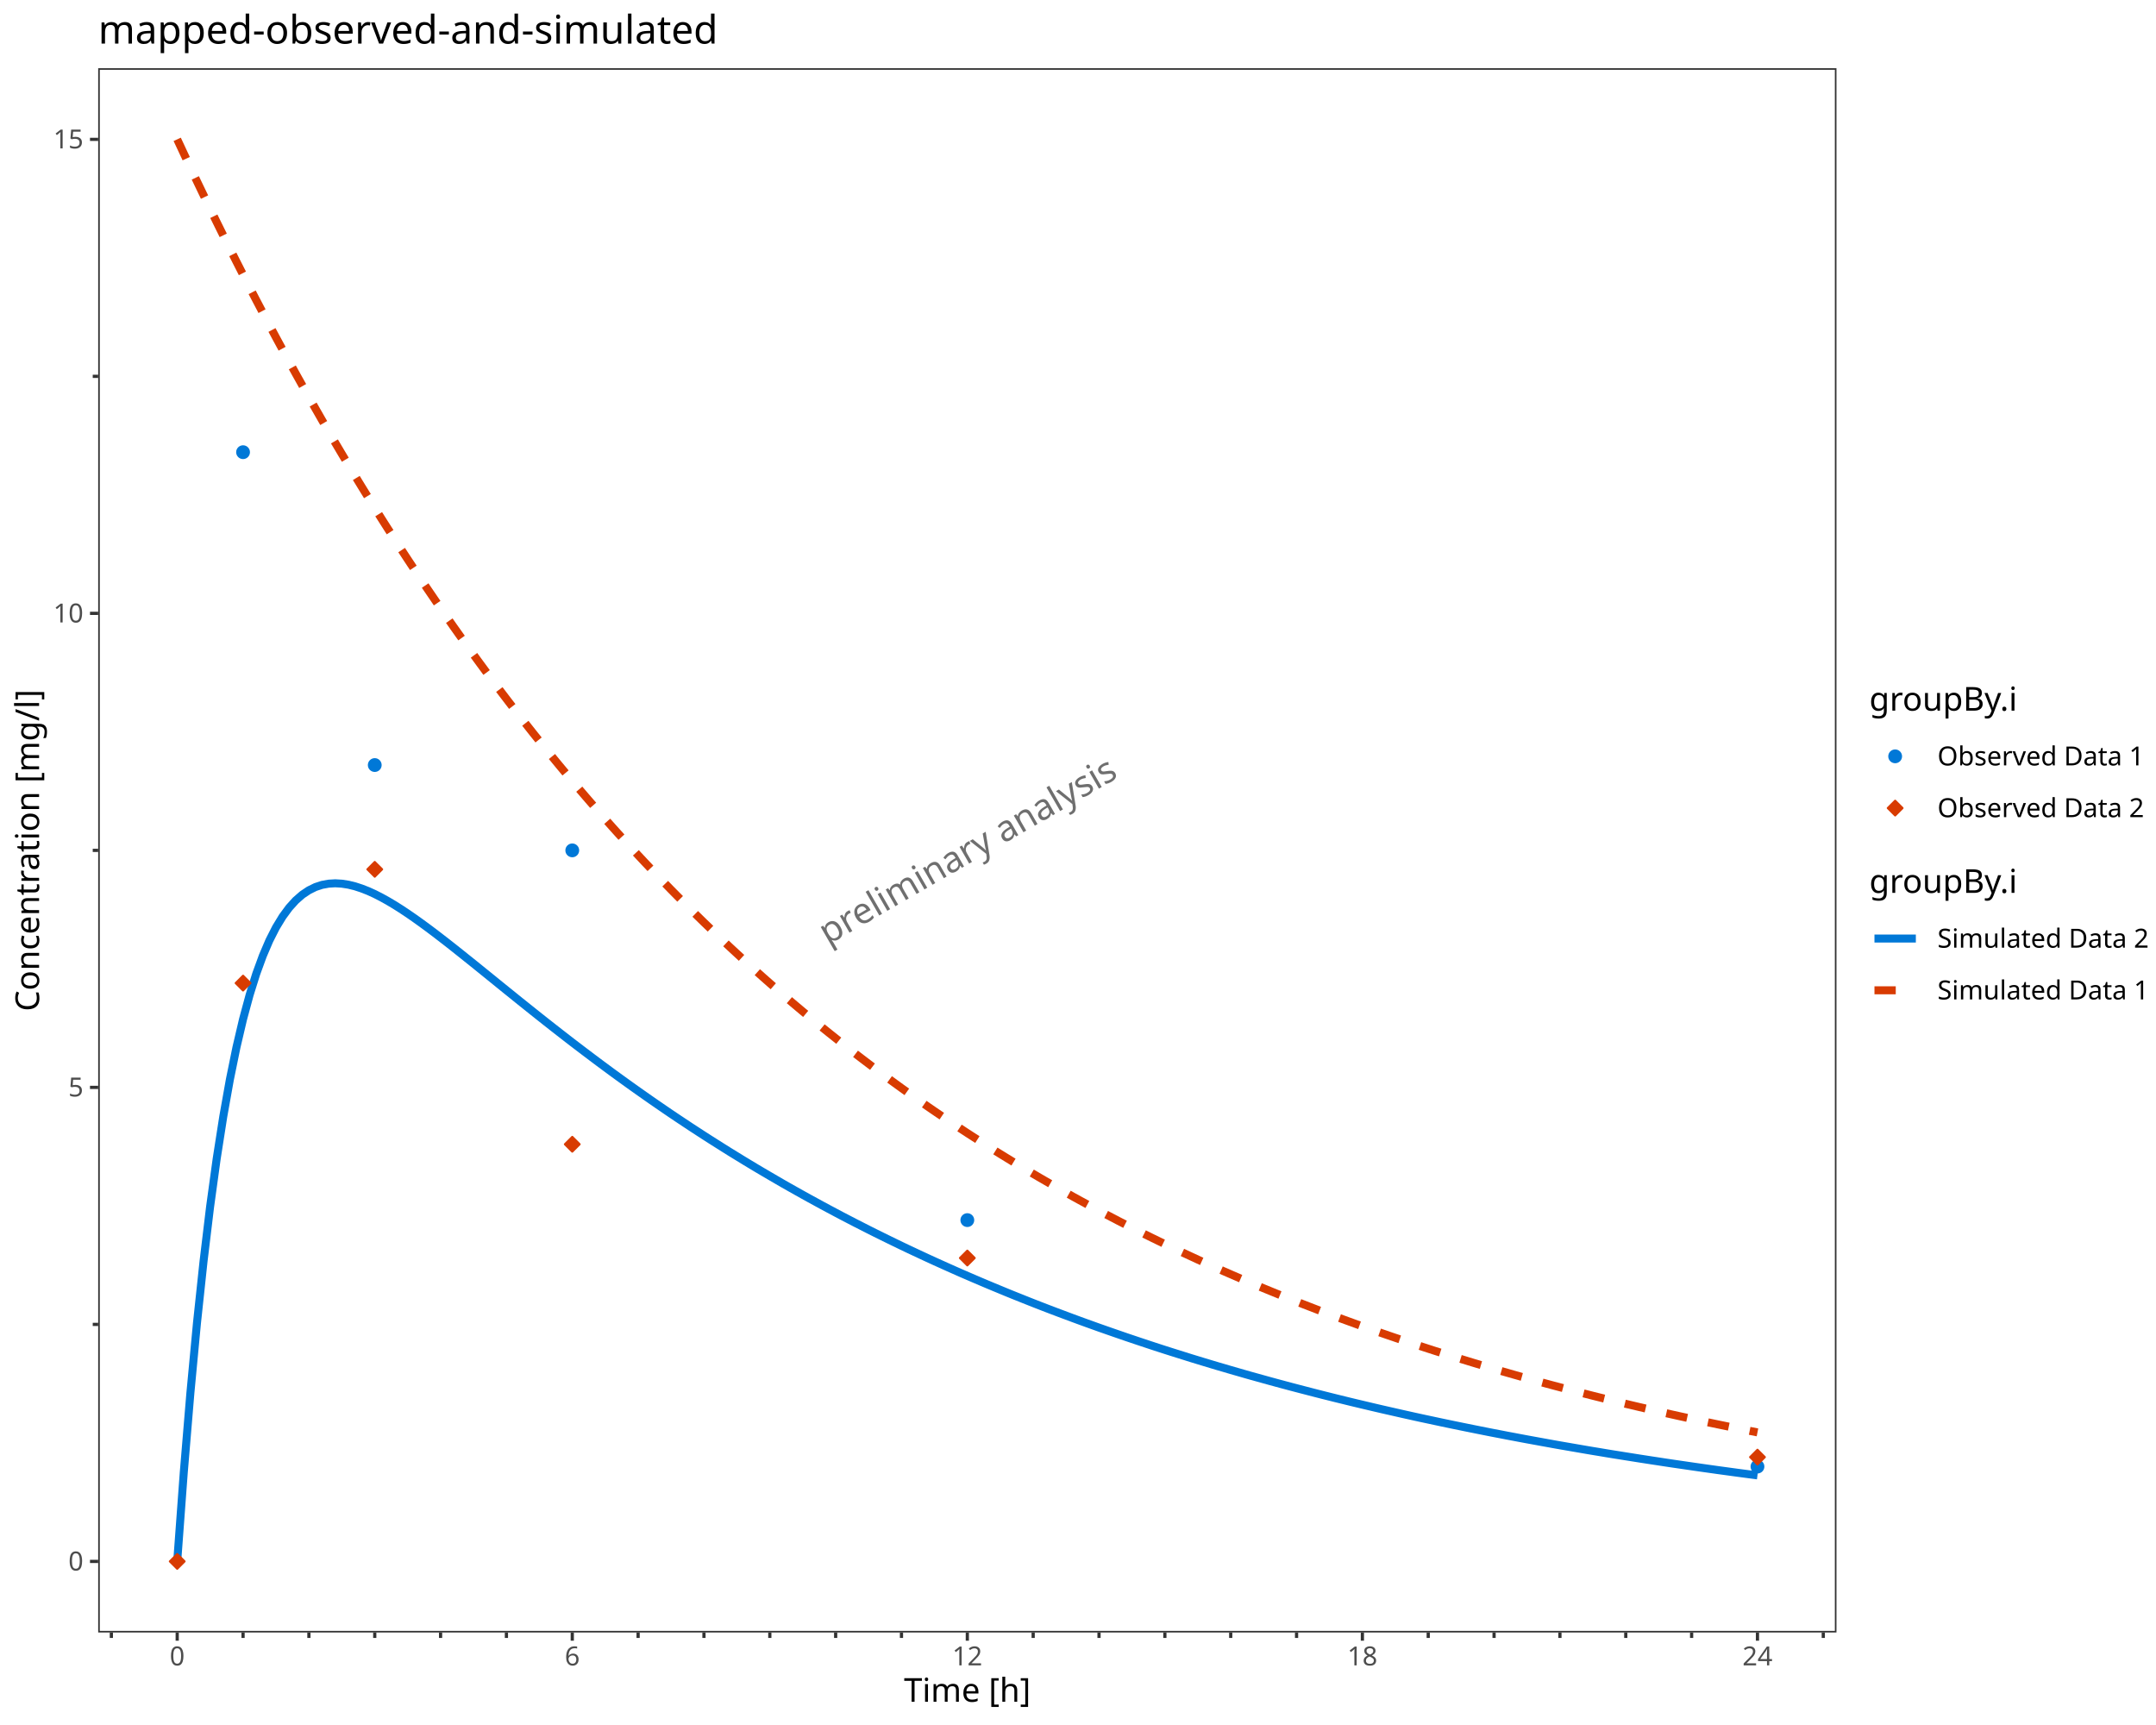
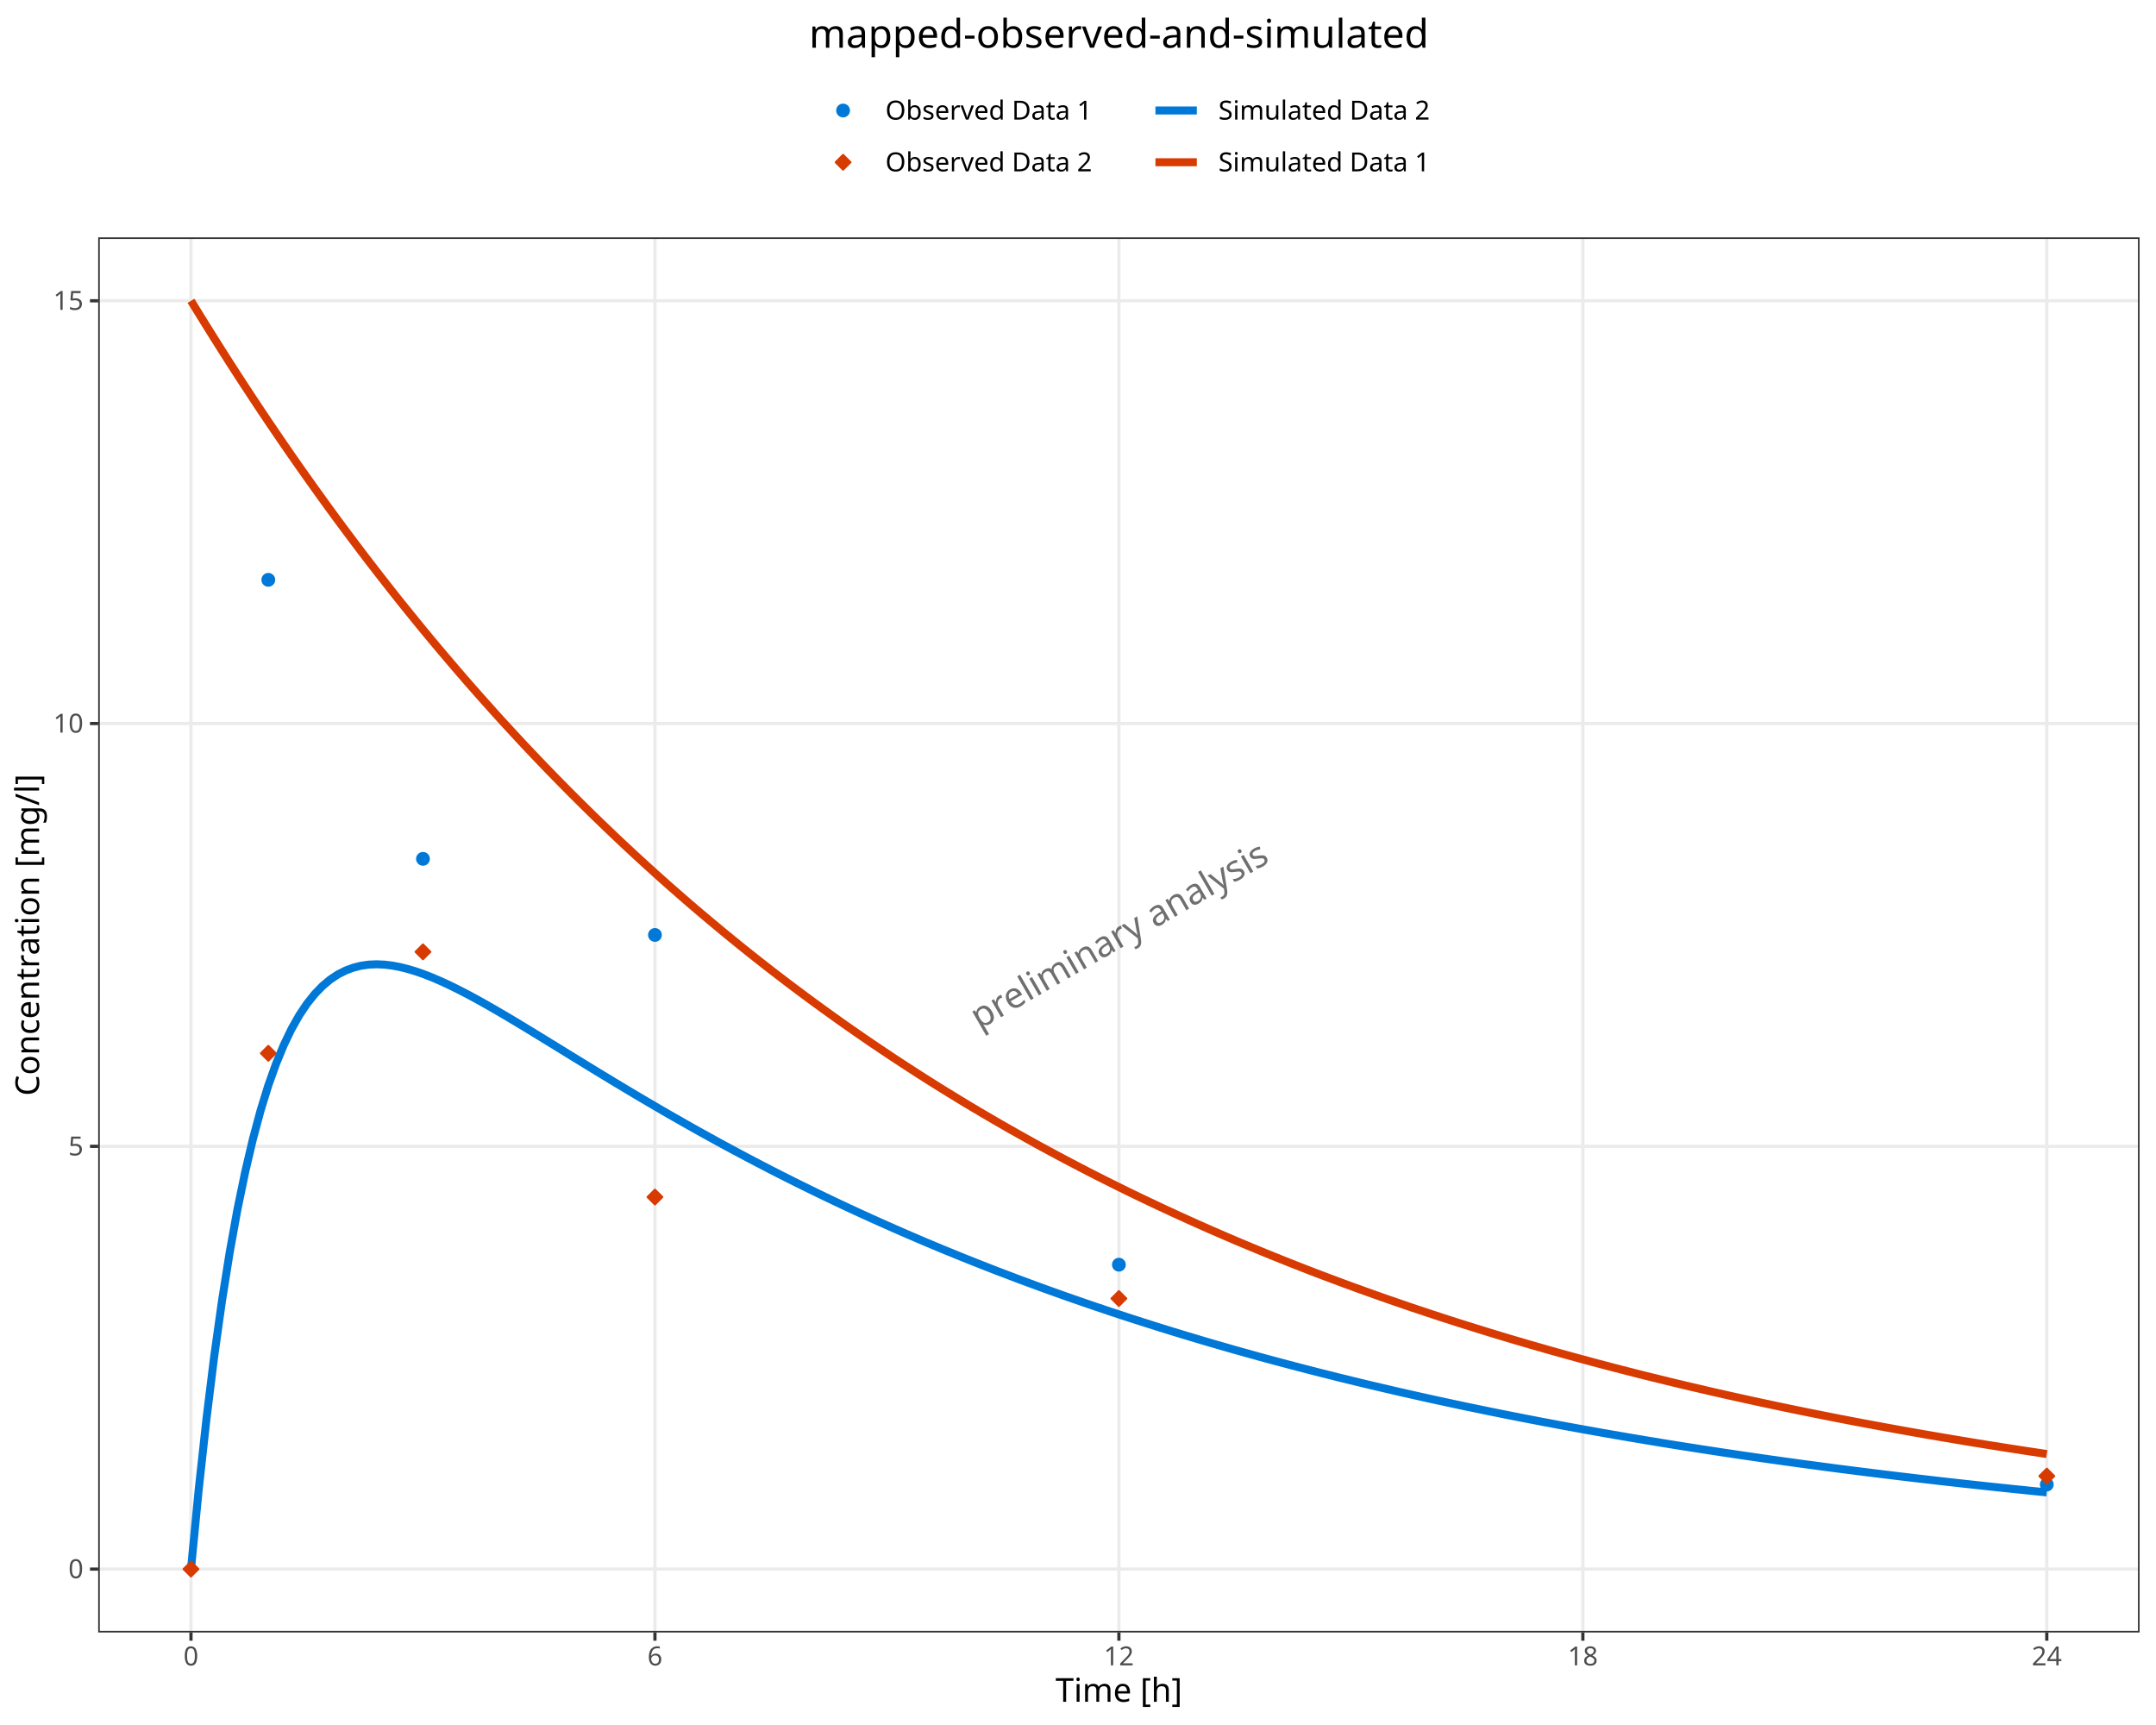
<svg xmlns="http://www.w3.org/2000/svg" class="svglite" data-engine-version="2.0" width="720.00pt" height="576.00pt" viewBox="0 0 720.00 576.00">
  <defs>
    <style type="text/css">
    .svglite line, .svglite polyline, .svglite polygon, .svglite path, .svglite rect, .svglite circle {
      fill: none;
      stroke: #000000;
      stroke-linecap: round;
      stroke-linejoin: round;
      stroke-miterlimit: 10.00;
    }
  </style>
  </defs>
  <rect width="100%" height="100%" style="stroke: none; fill: #FFFFFF;" />
  <defs>
    <clipPath id="cpMC4wMHw3MjAuMDB8MC4wMHw1NzYuMDA=">
      <rect x="0.00" y="0.00" width="720.00" height="576.00" />
    </clipPath>
  </defs>
  <g clip-path="url(#cpMC4wMHw3MjAuMDB8MC4wMHw1NzYuMDA=)">
    <rect x="0.00" y="0.00" width="720.00" height="576.00" style="stroke-width: 1.07; stroke: #FFFFFF; fill: #FFFFFF;" />
  </g>
  <defs>
-     <clipPath id="cpMzIuNzl8NjEzLjI5fDIyLjc4fDU0NS4xMQ==">
-       <rect x="32.79" y="22.78" width="580.50" height="522.33" />
+     <clipPath id="cpMzIuNzl8NzE0LjUyfDc5LjI2fDU0NS4xMQ==">
+       <rect x="32.79" y="79.26" width="681.73" height="465.85" />
    </clipPath>
  </defs>
-   <g clip-path="url(#cpMzIuNzl8NjEzLjI5fDIyLjc4fDU0NS4xMQ==)">
-     <rect x="32.79" y="22.78" width="580.50" height="522.33" style="stroke-width: 1.07; stroke: none; fill: #FFFFFF;" />
-     <text transform="translate(325.11,287.52) rotate(-30)" text-anchor="middle" style="font-size: 12.00px; fill: #333333; fill-opacity: 0.70; font-family: sans;" textLength="105.39px" lengthAdjust="spacingAndGlyphs">preliminary analysis</text>
-     <polyline points="59.18,521.37 61.38,491.55 63.58,465.12 65.78,441.75 67.98,421.10 70.17,402.89 72.37,386.86 74.57,372.78 76.77,360.45 78.97,349.68 81.17,340.31 83.37,332.18 85.57,325.17 87.77,319.15 89.96,314.03 92.16,309.70 94.36,306.08 96.56,303.09 98.76,300.66 100.96,298.74 103.16,297.27 105.36,296.19 107.55,295.47 109.75,295.07 111.95,294.94 114.15,295.07 116.35,295.41 118.55,295.95 120.75,296.67 122.95,297.53 125.15,298.53 127.34,299.65 129.54,300.87 131.74,302.18 133.94,303.57 136.14,305.03 138.34,306.55 140.54,308.12 142.74,309.73 144.94,311.38 147.13,313.06 149.33,314.76 151.53,316.49 153.73,318.24 155.93,320.00 158.13,321.76 160.33,323.54 162.53,325.32 164.73,327.10 166.92,328.88 169.12,330.66 171.32,332.43 173.52,334.21 175.72,335.97 177.92,337.73 180.12,339.48 182.32,341.22 184.51,342.94 186.71,344.66 188.91,346.37 191.11,348.07 193.31,349.75 195.51,351.42 197.71,353.08 199.91,354.73 202.11,356.36 204.30,357.98 206.50,359.58 208.70,361.17 210.90,362.75 213.10,364.31 215.30,365.86 217.50,367.40 219.70,368.92 221.90,370.43 224.09,371.92 226.29,373.40 228.49,374.86 230.69,376.32 232.89,377.75 235.09,379.18 237.29,380.59 239.49,381.98 241.69,383.37 243.88,384.74 246.08,386.09 248.28,387.44 250.48,388.77 252.68,390.09 254.88,391.39 257.08,392.68 259.28,393.96 261.47,395.23 263.67,396.48 265.87,397.72 268.07,398.95 270.27,400.17 272.47,401.37 274.67,402.57 276.87,403.75 279.07,404.92 281.26,406.08 283.46,407.22 285.66,408.36 287.86,409.48 290.06,410.60 292.26,411.70 294.46,412.79 296.66,413.87 298.86,414.94 301.05,416.00 303.25,417.05 305.45,418.08 307.65,419.11 309.85,420.13 312.05,421.14 314.25,422.13 316.45,423.12 318.65,424.10 320.84,425.07 323.04,426.02 325.24,426.97 327.44,427.91 329.64,428.84 331.84,429.76 334.04,430.67 336.24,431.58 338.43,432.47 340.63,433.35 342.83,434.23 345.03,435.10 347.23,435.96 349.43,436.81 351.63,437.65 353.83,438.48 356.03,439.30 358.22,440.12 360.42,440.93 362.62,441.73 364.82,442.52 367.02,443.31 369.22,444.08 371.42,444.85 373.62,445.61 375.82,446.37 378.01,447.11 380.21,447.85 382.41,448.58 384.61,449.31 386.81,450.03 389.01,450.74 391.21,451.44 393.41,452.13 395.61,452.82 397.80,453.51 400.00,454.18 402.20,454.85 404.40,455.51 406.60,456.17 408.80,456.81 411.00,457.46 413.20,458.09 415.39,458.72 417.59,459.35 419.79,459.96 421.99,460.57 424.19,461.18 426.39,461.78 428.59,462.37 430.79,462.96 432.99,463.54 435.18,464.11 437.38,464.68 439.58,465.25 441.78,465.81 443.98,466.36 446.18,466.91 448.38,467.45 450.58,467.99 452.78,468.52 454.97,469.04 457.17,469.56 459.37,470.08 461.57,470.59 463.77,471.09 465.97,471.59 468.17,472.09 470.37,472.58 472.57,473.07 474.76,473.55 476.96,474.02 479.16,474.49 481.36,474.96 483.56,475.42 485.76,475.88 487.96,476.33 490.16,476.78 492.35,477.22 494.55,477.66 496.75,478.10 498.95,478.53 501.15,478.95 503.35,479.38 505.55,479.79 507.75,480.21 509.95,480.62 512.14,481.02 514.34,481.42 516.54,481.82 518.74,482.22 520.94,482.61 523.14,482.99 525.34,483.37 527.54,483.75 529.74,484.13 531.93,484.50 534.13,484.86 536.33,485.23 538.53,485.59 540.73,485.94 542.93,486.29 545.13,486.64 547.33,486.99 549.53,487.33 551.72,487.67 553.92,488.00 556.12,488.34 558.32,488.67 560.52,488.99 562.72,489.31 564.92,489.63 567.12,489.95 569.31,490.26 571.51,490.57 573.71,490.88 575.91,491.18 578.11,491.48 580.31,491.78 582.51,492.07 584.71,492.36 586.91,492.65 " style="stroke-width: 2.67; stroke: #0078D7; stroke-linecap: butt;" />
-     <polyline points="59.18,46.53 61.38,51.25 63.58,55.93 65.78,60.56 67.98,65.14 70.17,69.68 72.37,74.18 74.57,78.63 76.77,83.03 78.97,87.39 81.17,91.71 83.37,95.99 85.57,100.22 87.77,104.41 89.96,108.56 92.16,112.67 94.36,116.73 96.56,120.76 98.76,124.75 100.96,128.69 103.16,132.60 105.36,136.47 107.55,140.30 109.75,144.09 111.95,147.84 114.15,151.56 116.35,155.24 118.55,158.88 120.75,162.49 122.95,166.06 125.15,169.60 127.34,173.10 129.54,176.56 131.74,179.99 133.94,183.39 136.14,186.75 138.34,190.08 140.54,193.38 142.74,196.64 144.94,199.87 147.13,203.07 149.33,206.24 151.53,209.38 153.73,212.48 155.93,215.55 158.13,218.60 160.33,221.61 162.53,224.59 164.73,227.54 166.92,230.47 169.12,233.36 171.32,236.23 173.52,239.07 175.72,241.87 177.92,244.66 180.12,247.41 182.32,250.13 184.51,252.83 186.71,255.51 188.91,258.15 191.11,260.77 193.31,263.36 195.51,265.93 197.71,268.47 199.91,270.99 202.11,273.48 204.30,275.95 206.50,278.39 208.70,280.81 210.90,283.20 213.10,285.57 215.30,287.92 217.50,290.24 219.70,292.54 221.90,294.82 224.09,297.07 226.29,299.30 228.49,301.51 230.69,303.70 232.89,305.86 235.09,308.01 237.29,310.13 239.49,312.23 241.69,314.31 243.88,316.37 246.08,318.41 248.28,320.43 250.48,322.43 252.68,324.41 254.88,326.37 257.08,328.31 259.28,330.23 261.47,332.14 263.67,334.02 265.87,335.88 268.07,337.73 270.27,339.56 272.47,341.36 274.67,343.16 276.87,344.93 279.07,346.68 281.26,348.42 283.46,350.14 285.66,351.85 287.86,353.53 290.06,355.20 292.26,356.86 294.46,358.49 296.66,360.12 298.86,361.72 301.05,363.31 303.25,364.88 305.45,366.44 307.65,367.98 309.85,369.51 312.05,371.02 314.25,372.51 316.45,373.99 318.65,375.46 320.84,376.91 323.04,378.35 325.24,379.77 327.44,381.18 329.64,382.58 331.84,383.96 334.04,385.33 336.24,386.68 338.43,388.02 340.63,389.35 342.83,390.66 345.03,391.96 347.23,393.25 349.43,394.52 351.63,395.78 353.83,397.03 356.03,398.27 358.22,399.50 360.42,400.71 362.62,401.91 364.82,403.10 367.02,404.28 369.22,405.44 371.42,406.59 373.62,407.74 375.82,408.87 378.01,409.99 380.21,411.09 382.41,412.19 384.61,413.28 386.81,414.35 389.01,415.42 391.21,416.47 393.41,417.52 395.61,418.55 397.80,419.57 400.00,420.59 402.20,421.59 404.40,422.58 406.60,423.56 408.80,424.54 411.00,425.50 413.20,426.45 415.39,427.40 417.59,428.33 419.79,429.26 421.99,430.18 424.19,431.08 426.39,431.98 428.59,432.87 430.79,433.75 432.99,434.62 435.18,435.49 437.38,436.34 439.58,437.19 441.78,438.03 443.98,438.85 446.18,439.68 448.38,440.49 450.58,441.29 452.78,442.09 454.97,442.88 457.17,443.66 459.37,444.43 461.57,445.20 463.77,445.96 465.97,446.71 468.17,447.45 470.37,448.19 472.57,448.91 474.76,449.63 476.96,450.35 479.16,451.06 481.36,451.75 483.56,452.45 485.76,453.13 487.96,453.81 490.16,454.48 492.35,455.15 494.55,455.81 496.75,456.46 498.95,457.11 501.15,457.75 503.35,458.38 505.55,459.01 507.75,459.63 509.95,460.24 512.14,460.85 514.34,461.45 516.54,462.05 518.74,462.64 520.94,463.22 523.14,463.80 525.34,464.37 527.54,464.94 529.74,465.50 531.93,466.06 534.13,466.61 536.33,467.15 538.53,467.69 540.73,468.23 542.93,468.76 545.13,469.28 547.33,469.80 549.53,470.31 551.72,470.82 553.92,471.32 556.12,471.82 558.32,472.31 560.52,472.80 562.72,473.28 564.92,473.76 567.12,474.24 569.31,474.71 571.51,475.17 573.71,475.63 575.91,476.08 578.11,476.54 580.31,476.98 582.51,477.42 584.71,477.86 586.91,478.29 " style="stroke-width: 2.67; stroke: #D83B01; stroke-dasharray: 7.11,7.11; stroke-linecap: butt;" />
-     <circle cx="81.17" cy="150.99" r="1.95" style="stroke-width: 0.71; stroke: #0078D7; fill: #0078D7;" />
-     <circle cx="125.15" cy="255.46" r="1.95" style="stroke-width: 0.71; stroke: #0078D7; fill: #0078D7;" />
-     <circle cx="191.11" cy="283.95" r="1.95" style="stroke-width: 0.71; stroke: #0078D7; fill: #0078D7;" />
-     <circle cx="323.04" cy="407.41" r="1.95" style="stroke-width: 0.71; stroke: #0078D7; fill: #0078D7;" />
-     <circle cx="586.91" cy="489.71" r="1.95" style="stroke-width: 0.71; stroke: #0078D7; fill: #0078D7;" />
-     <polygon points="59.18,523.82 61.63,521.37 59.18,518.92 56.73,521.37 " style="stroke-width: 0.71; stroke: #D83B01; fill: #D83B01;" />
-     <polygon points="81.17,330.72 83.62,328.27 81.17,325.82 78.72,328.27 " style="stroke-width: 0.71; stroke: #D83B01; fill: #D83B01;" />
-     <polygon points="125.15,292.73 127.60,290.28 125.15,287.83 122.70,290.28 " style="stroke-width: 0.71; stroke: #D83B01; fill: #D83B01;" />
-     <polygon points="191.11,384.53 193.56,382.08 191.11,379.63 188.66,382.08 " style="stroke-width: 0.71; stroke: #D83B01; fill: #D83B01;" />
-     <polygon points="323.04,422.52 325.49,420.07 323.04,417.62 320.59,420.07 " style="stroke-width: 0.71; stroke: #D83B01; fill: #D83B01;" />
-     <polygon points="586.91,489.00 589.36,486.55 586.91,484.10 584.46,486.55 " style="stroke-width: 0.71; stroke: #D83B01; fill: #D83B01;" />
-     <rect x="32.79" y="22.78" width="580.50" height="522.33" style="stroke-width: 1.07; stroke: #333333;" />
+   <g clip-path="url(#cpMzIuNzl8NzE0LjUyfDc5LjI2fDU0NS4xMQ==)">
+     <rect x="32.79" y="79.26" width="681.73" height="465.85" style="stroke-width: 1.07; stroke: none; fill: #FFFFFF;" />
+     <polyline points="32.79,523.94 714.52,523.94 " style="stroke-width: 1.07; stroke: #EBEBEB; stroke-linecap: butt;" />
+     <polyline points="32.79,382.77 714.52,382.77 " style="stroke-width: 1.07; stroke: #EBEBEB; stroke-linecap: butt;" />
+     <polyline points="32.79,241.60 714.52,241.60 " style="stroke-width: 1.07; stroke: #EBEBEB; stroke-linecap: butt;" />
+     <polyline points="32.79,100.44 714.52,100.44 " style="stroke-width: 1.07; stroke: #EBEBEB; stroke-linecap: butt;" />
+     <polyline points="63.78,545.11 63.78,79.26 " style="stroke-width: 1.07; stroke: #EBEBEB; stroke-linecap: butt;" />
+     <polyline points="218.72,545.11 218.72,79.26 " style="stroke-width: 1.07; stroke: #EBEBEB; stroke-linecap: butt;" />
+     <polyline points="373.66,545.11 373.66,79.26 " style="stroke-width: 1.07; stroke: #EBEBEB; stroke-linecap: butt;" />
+     <polyline points="528.60,545.11 528.60,79.26 " style="stroke-width: 1.07; stroke: #EBEBEB; stroke-linecap: butt;" />
+     <polyline points="683.53,545.11 683.53,79.26 " style="stroke-width: 1.07; stroke: #EBEBEB; stroke-linecap: butt;" />
+     <text transform="translate(375.72,315.76) rotate(-30)" text-anchor="middle" style="font-size: 12.00px; fill: #333333; fill-opacity: 0.70; font-family: sans;" textLength="105.39px" lengthAdjust="spacingAndGlyphs">preliminary analysis</text>
+     <polyline points="63.78,523.94 66.36,497.34 68.95,473.77 71.53,452.92 74.11,434.51 76.69,418.27 79.27,403.97 81.86,391.42 84.44,380.42 87.02,370.81 89.60,362.45 92.19,355.20 94.77,348.95 97.35,343.59 99.93,339.02 102.52,335.15 105.10,331.92 107.68,329.26 110.26,327.09 112.84,325.38 115.43,324.07 118.01,323.11 120.59,322.46 123.17,322.10 125.76,321.99 128.34,322.10 130.92,322.41 133.50,322.89 136.09,323.53 138.67,324.30 141.25,325.19 143.83,326.19 146.41,327.28 149.00,328.45 151.58,329.69 154.16,330.99 156.74,332.34 159.33,333.74 161.91,335.18 164.49,336.65 167.07,338.15 169.66,339.67 172.24,341.21 174.82,342.77 177.40,344.34 179.98,345.91 182.57,347.50 185.15,349.08 187.73,350.67 190.31,352.26 192.90,353.85 195.48,355.43 198.06,357.01 200.64,358.58 203.23,360.15 205.81,361.71 208.39,363.26 210.97,364.80 213.55,366.34 216.14,367.86 218.72,369.37 221.30,370.88 223.88,372.37 226.47,373.84 229.05,375.31 231.63,376.77 234.21,378.21 236.80,379.64 239.38,381.06 241.96,382.47 244.54,383.86 247.12,385.24 249.71,386.61 252.29,387.97 254.87,389.31 257.45,390.65 260.04,391.97 262.62,393.27 265.20,394.57 267.78,395.85 270.37,397.12 272.95,398.38 275.53,399.62 278.11,400.86 280.69,402.08 283.28,403.29 285.86,404.49 288.44,405.67 291.02,406.85 293.61,408.01 296.19,409.16 298.77,410.30 301.35,411.43 303.94,412.55 306.52,413.66 309.10,414.76 311.68,415.84 314.26,416.92 316.85,417.98 319.43,419.03 322.01,420.08 324.59,421.11 327.18,422.13 329.76,423.15 332.34,424.15 334.92,425.14 337.50,426.12 340.09,427.10 342.67,428.06 345.25,429.01 347.83,429.96 350.42,430.89 353.00,431.82 355.58,432.74 358.16,433.64 360.75,434.54 363.33,435.43 365.91,436.31 368.49,437.18 371.07,438.05 373.66,438.90 376.24,439.75 378.82,440.58 381.40,441.41 383.99,442.23 386.57,443.05 389.15,443.85 391.73,444.65 394.32,445.44 396.90,446.22 399.48,446.99 402.06,447.76 404.64,448.52 407.23,449.27 409.81,450.01 412.39,450.75 414.97,451.47 417.56,452.19 420.14,452.91 422.72,453.62 425.30,454.31 427.89,455.01 430.47,455.69 433.05,456.37 435.63,457.04 438.21,457.71 440.80,458.37 443.38,459.02 445.96,459.67 448.54,460.31 451.13,460.94 453.71,461.57 456.29,462.19 458.87,462.80 461.46,463.41 464.04,464.01 466.62,464.61 469.20,465.20 471.78,465.78 474.37,466.36 476.95,466.94 479.53,467.50 482.11,468.06 484.70,468.62 487.28,469.17 489.86,469.72 492.44,470.25 495.03,470.79 497.61,471.32 500.19,471.84 502.77,472.36 505.35,472.87 507.94,473.38 510.52,473.88 513.10,474.38 515.68,474.88 518.27,475.36 520.85,475.85 523.43,476.33 526.01,476.80 528.60,477.27 531.18,477.73 533.76,478.19 536.34,478.65 538.92,479.10 541.51,479.54 544.09,479.99 546.67,480.42 549.25,480.86 551.84,481.28 554.42,481.71 557.00,482.13 559.58,482.55 562.16,482.96 564.75,483.36 567.33,483.77 569.91,484.17 572.49,484.56 575.08,484.96 577.66,485.34 580.24,485.73 582.82,486.11 585.41,486.48 587.99,486.86 590.57,487.23 593.15,487.59 595.73,487.95 598.32,488.31 600.90,488.67 603.48,489.02 606.06,489.36 608.65,489.71 611.23,490.05 613.81,490.39 616.39,490.72 618.98,491.05 621.56,491.38 624.14,491.70 626.72,492.02 629.30,492.34 631.89,492.65 634.47,492.97 637.05,493.27 639.63,493.58 642.22,493.88 644.80,494.18 647.38,494.48 649.96,494.77 652.55,495.06 655.13,495.35 657.71,495.63 660.29,495.91 662.87,496.19 665.46,496.47 668.04,496.74 670.62,497.01 673.20,497.28 675.79,497.54 678.37,497.81 680.95,498.07 683.53,498.32 " style="stroke-width: 2.67; stroke: #0078D7; stroke-linecap: butt;" />
+     <polyline points="63.78,100.44 66.36,104.65 68.95,108.82 71.53,112.95 74.11,117.04 76.69,121.09 79.27,125.10 81.86,129.07 84.44,133.00 87.02,136.89 89.60,140.74 92.19,144.55 94.77,148.33 97.35,152.06 99.93,155.76 102.52,159.43 105.10,163.05 107.68,166.64 110.26,170.20 112.84,173.72 115.43,177.20 118.01,180.65 120.59,184.07 123.17,187.45 125.76,190.80 128.34,194.11 130.92,197.40 133.50,200.65 136.09,203.86 138.67,207.05 141.25,210.20 143.83,213.32 146.41,216.41 149.00,219.47 151.58,222.50 154.16,225.50 156.74,228.47 159.33,231.41 161.91,234.32 164.49,237.20 167.07,240.06 169.66,242.88 172.24,245.68 174.82,248.45 177.40,251.19 179.98,253.90 182.57,256.59 185.15,259.25 187.73,261.88 190.31,264.49 192.90,267.07 195.48,269.63 198.06,272.16 200.64,274.66 203.23,277.14 205.81,279.60 208.39,282.03 210.97,284.44 213.55,286.82 216.14,289.18 218.72,291.52 221.30,293.83 223.88,296.12 226.47,298.38 229.05,300.63 231.63,302.85 234.21,305.05 236.80,307.23 239.38,309.38 241.96,311.52 244.54,313.63 247.12,315.73 249.71,317.80 252.29,319.85 254.87,321.88 257.45,323.89 260.04,325.88 262.62,327.85 265.20,329.80 267.78,331.73 270.37,333.65 272.95,335.54 275.53,337.41 278.11,339.27 280.69,341.11 283.28,342.93 285.86,344.73 288.44,346.51 291.02,348.28 293.61,350.02 296.19,351.75 298.77,353.47 301.35,355.16 303.94,356.84 306.52,358.51 309.10,360.15 311.68,361.78 314.26,363.40 316.85,364.99 319.43,366.57 322.01,368.14 324.59,369.69 327.18,371.23 329.76,372.74 332.34,374.25 334.92,375.74 337.50,377.21 340.09,378.67 342.67,380.12 345.25,381.55 347.83,382.97 350.42,384.37 353.00,385.76 355.58,387.13 358.16,388.49 360.75,389.84 363.33,391.18 365.91,392.50 368.49,393.80 371.07,395.10 373.66,396.38 376.24,397.65 378.82,398.91 381.40,400.15 383.99,401.38 386.57,402.60 389.15,403.81 391.73,405.00 394.32,406.19 396.90,407.36 399.48,408.52 402.06,409.67 404.64,410.81 407.23,411.93 409.81,413.05 412.39,414.15 414.97,415.24 417.56,416.32 420.14,417.39 422.72,418.45 425.30,419.50 427.89,420.54 430.47,421.57 433.05,422.59 435.63,423.60 438.21,424.60 440.80,425.59 443.38,426.56 445.96,427.53 448.54,428.49 451.13,429.44 453.71,430.38 456.29,431.31 458.87,432.23 461.46,433.15 464.04,434.05 466.62,434.94 469.20,435.83 471.78,436.71 474.37,437.57 476.95,438.43 479.53,439.28 482.11,440.13 484.70,440.96 487.28,441.79 489.86,442.60 492.44,443.41 495.03,444.21 497.61,445.01 500.19,445.79 502.77,446.57 505.35,447.34 507.94,448.10 510.52,448.86 513.10,449.60 515.68,450.34 518.27,451.08 520.85,451.80 523.43,452.52 526.01,453.23 528.60,453.93 531.18,454.63 533.76,455.32 536.34,456.00 538.92,456.68 541.51,457.35 544.09,458.01 546.67,458.67 549.25,459.32 551.84,459.96 554.42,460.59 557.00,461.23 559.58,461.85 562.16,462.47 564.75,463.08 567.33,463.68 569.91,464.28 572.49,464.88 575.08,465.46 577.66,466.05 580.24,466.62 582.82,467.19 585.41,467.76 587.99,468.32 590.57,468.87 593.15,469.42 595.73,469.96 598.32,470.50 600.90,471.03 603.48,471.56 606.06,472.08 608.65,472.59 611.23,473.10 613.81,473.61 616.39,474.11 618.98,474.61 621.56,475.10 624.14,475.58 626.72,476.06 629.30,476.54 631.89,477.01 634.47,477.48 637.05,477.94 639.63,478.40 642.22,478.85 644.80,479.30 647.38,479.74 649.96,480.18 652.55,480.62 655.13,481.05 657.71,481.48 660.29,481.90 662.87,482.32 665.46,482.73 668.04,483.14 670.62,483.55 673.20,483.95 675.79,484.35 678.37,484.74 680.95,485.13 683.53,485.52 " style="stroke-width: 2.67; stroke: #D83B01; stroke-linecap: butt;" />
+     <circle cx="89.60" cy="193.61" r="1.95" style="stroke-width: 0.71; stroke: #0078D7; fill: #0078D7;" />
+     <circle cx="141.25" cy="286.78" r="1.95" style="stroke-width: 0.71; stroke: #0078D7; fill: #0078D7;" />
+     <circle cx="218.72" cy="312.19" r="1.95" style="stroke-width: 0.71; stroke: #0078D7; fill: #0078D7;" />
+     <circle cx="373.66" cy="422.30" r="1.95" style="stroke-width: 0.71; stroke: #0078D7; fill: #0078D7;" />
+     <circle cx="683.53" cy="495.70" r="1.95" style="stroke-width: 0.71; stroke: #0078D7; fill: #0078D7;" />
+     <polygon points="63.78,526.39 66.23,523.94 63.78,521.49 61.33,523.94 " style="stroke-width: 0.71; stroke: #D83B01; fill: #D83B01;" />
+     <polygon points="89.60,354.16 92.05,351.71 89.60,349.26 87.15,351.71 " style="stroke-width: 0.71; stroke: #D83B01; fill: #D83B01;" />
+     <polygon points="141.25,320.28 143.70,317.83 141.25,315.38 138.80,317.83 " style="stroke-width: 0.71; stroke: #D83B01; fill: #D83B01;" />
+     <polygon points="218.72,402.16 221.17,399.71 218.72,397.26 216.27,399.71 " style="stroke-width: 0.71; stroke: #D83B01; fill: #D83B01;" />
+     <polygon points="373.66,436.04 376.11,433.59 373.66,431.14 371.21,433.59 " style="stroke-width: 0.71; stroke: #D83B01; fill: #D83B01;" />
+     <polygon points="683.53,495.33 685.98,492.88 683.53,490.43 681.08,492.88 " style="stroke-width: 0.71; stroke: #D83B01; fill: #D83B01;" />
+     <rect x="32.79" y="79.26" width="681.73" height="465.85" style="stroke-width: 1.07; stroke: #333333;" />
  </g>
  <g clip-path="url(#cpMC4wMHw3MjAuMDB8MC4wMHw1NzYuMDA=)">
-     <text x="27.86" y="524.40" text-anchor="end" style="font-size: 8.80px; fill: #4D4D4D; font-family: sans;" textLength="4.89px" lengthAdjust="spacingAndGlyphs">0</text>
-     <text x="27.86" y="366.12" text-anchor="end" style="font-size: 8.80px; fill: #4D4D4D; font-family: sans;" textLength="4.89px" lengthAdjust="spacingAndGlyphs">5</text>
-     <text x="27.86" y="207.84" text-anchor="end" style="font-size: 8.80px; fill: #4D4D4D; font-family: sans;" textLength="9.79px" lengthAdjust="spacingAndGlyphs">10</text>
-     <text x="27.86" y="49.55" text-anchor="end" style="font-size: 8.80px; fill: #4D4D4D; font-family: sans;" textLength="9.79px" lengthAdjust="spacingAndGlyphs">15</text>
-     <polyline points="32.79,521.37 30.05,521.37 " style="stroke-width: 1.07; stroke: #333333; stroke-linecap: butt;" />
-     <polyline points="32.79,363.09 30.05,363.09 " style="stroke-width: 1.07; stroke: #333333; stroke-linecap: butt;" />
-     <polyline points="32.79,204.81 30.05,204.81 " style="stroke-width: 1.07; stroke: #333333; stroke-linecap: butt;" />
-     <polyline points="32.79,46.53 30.05,46.53 " style="stroke-width: 1.07; stroke: #333333; stroke-linecap: butt;" />
-     <polyline points="32.79,442.23 30.97,442.23 " style="stroke-width: 1.07; stroke: #333333; stroke-linecap: butt;" />
-     <polyline points="32.79,283.95 30.97,283.95 " style="stroke-width: 1.07; stroke: #333333; stroke-linecap: butt;" />
-     <polyline points="32.79,125.67 30.97,125.67 " style="stroke-width: 1.07; stroke: #333333; stroke-linecap: butt;" />
-     <polyline points="59.18,545.11 59.18,547.85 " style="stroke-width: 1.07; stroke: #333333; stroke-linecap: butt;" />
-     <polyline points="191.11,545.11 191.11,547.85 " style="stroke-width: 1.07; stroke: #333333; stroke-linecap: butt;" />
-     <polyline points="323.04,545.11 323.04,547.85 " style="stroke-width: 1.07; stroke: #333333; stroke-linecap: butt;" />
-     <polyline points="454.97,545.11 454.97,547.85 " style="stroke-width: 1.07; stroke: #333333; stroke-linecap: butt;" />
-     <polyline points="586.91,545.11 586.91,547.85 " style="stroke-width: 1.07; stroke: #333333; stroke-linecap: butt;" />
-     <polyline points="37.19,545.11 37.19,546.94 " style="stroke-width: 1.07; stroke: #333333; stroke-linecap: butt;" />
-     <polyline points="81.17,545.11 81.17,546.94 " style="stroke-width: 1.07; stroke: #333333; stroke-linecap: butt;" />
-     <polyline points="103.16,545.11 103.16,546.94 " style="stroke-width: 1.07; stroke: #333333; stroke-linecap: butt;" />
-     <polyline points="125.15,545.11 125.15,546.94 " style="stroke-width: 1.07; stroke: #333333; stroke-linecap: butt;" />
-     <polyline points="147.13,545.11 147.13,546.94 " style="stroke-width: 1.07; stroke: #333333; stroke-linecap: butt;" />
-     <polyline points="169.12,545.11 169.12,546.94 " style="stroke-width: 1.07; stroke: #333333; stroke-linecap: butt;" />
-     <polyline points="213.10,545.11 213.10,546.94 " style="stroke-width: 1.07; stroke: #333333; stroke-linecap: butt;" />
-     <polyline points="235.09,545.11 235.09,546.94 " style="stroke-width: 1.07; stroke: #333333; stroke-linecap: butt;" />
-     <polyline points="257.08,545.11 257.08,546.94 " style="stroke-width: 1.07; stroke: #333333; stroke-linecap: butt;" />
-     <polyline points="279.07,545.11 279.07,546.94 " style="stroke-width: 1.07; stroke: #333333; stroke-linecap: butt;" />
-     <polyline points="301.05,545.11 301.05,546.94 " style="stroke-width: 1.07; stroke: #333333; stroke-linecap: butt;" />
-     <polyline points="345.03,545.11 345.03,546.94 " style="stroke-width: 1.07; stroke: #333333; stroke-linecap: butt;" />
-     <polyline points="367.02,545.11 367.02,546.94 " style="stroke-width: 1.07; stroke: #333333; stroke-linecap: butt;" />
-     <polyline points="389.01,545.11 389.01,546.94 " style="stroke-width: 1.07; stroke: #333333; stroke-linecap: butt;" />
-     <polyline points="411.00,545.11 411.00,546.94 " style="stroke-width: 1.07; stroke: #333333; stroke-linecap: butt;" />
-     <polyline points="432.99,545.11 432.99,546.94 " style="stroke-width: 1.07; stroke: #333333; stroke-linecap: butt;" />
-     <polyline points="476.96,545.11 476.96,546.94 " style="stroke-width: 1.07; stroke: #333333; stroke-linecap: butt;" />
-     <polyline points="498.95,545.11 498.95,546.94 " style="stroke-width: 1.07; stroke: #333333; stroke-linecap: butt;" />
-     <polyline points="520.94,545.11 520.94,546.94 " style="stroke-width: 1.07; stroke: #333333; stroke-linecap: butt;" />
-     <polyline points="542.93,545.11 542.93,546.94 " style="stroke-width: 1.07; stroke: #333333; stroke-linecap: butt;" />
-     <polyline points="564.92,545.11 564.92,546.94 " style="stroke-width: 1.07; stroke: #333333; stroke-linecap: butt;" />
-     <polyline points="608.89,545.11 608.89,546.94 " style="stroke-width: 1.07; stroke: #333333; stroke-linecap: butt;" />
-     <text x="59.18" y="556.10" text-anchor="middle" style="font-size: 8.80px; fill: #4D4D4D; font-family: sans;" textLength="4.89px" lengthAdjust="spacingAndGlyphs">0</text>
-     <text x="191.11" y="556.10" text-anchor="middle" style="font-size: 8.80px; fill: #4D4D4D; font-family: sans;" textLength="4.89px" lengthAdjust="spacingAndGlyphs">6</text>
-     <text x="323.04" y="556.10" text-anchor="middle" style="font-size: 8.80px; fill: #4D4D4D; font-family: sans;" textLength="9.79px" lengthAdjust="spacingAndGlyphs">12</text>
-     <text x="454.97" y="556.10" text-anchor="middle" style="font-size: 8.80px; fill: #4D4D4D; font-family: sans;" textLength="9.79px" lengthAdjust="spacingAndGlyphs">18</text>
-     <text x="586.91" y="556.10" text-anchor="middle" style="font-size: 8.80px; fill: #4D4D4D; font-family: sans;" textLength="9.79px" lengthAdjust="spacingAndGlyphs">24</text>
-     <text x="323.04" y="568.24" text-anchor="middle" style="font-size: 11.00px; font-family: sans;" textLength="39.73px" lengthAdjust="spacingAndGlyphs">Time [h]</text>
-     <text transform="translate(13.05,283.95) rotate(-90)" text-anchor="middle" style="font-size: 11.00px; font-family: sans;" textLength="98.45px" lengthAdjust="spacingAndGlyphs">Concentration [mg/l]</text>
-     <rect x="624.25" y="228.58" width="89.30" height="49.89" style="stroke-width: 1.07; stroke: none; fill: #FFFFFF;" />
-     <text x="624.25" y="237.29" style="font-size: 11.00px; font-family: sans;" textLength="46.48px" lengthAdjust="spacingAndGlyphs">groupBy.i</text>
-     <rect x="624.25" y="243.91" width="17.28" height="17.28" style="stroke-width: 1.07; stroke: none; fill: #FFFFFF;" />
-     <circle cx="632.89" cy="252.55" r="1.95" style="stroke-width: 0.71; stroke: #0078D7; fill: #0078D7;" />
-     <rect x="624.25" y="261.19" width="17.28" height="17.28" style="stroke-width: 1.07; stroke: none; fill: #FFFFFF;" />
-     <polygon points="632.89,272.28 635.34,269.83 632.89,267.38 630.44,269.83 " style="stroke-width: 0.71; stroke: #D83B01; fill: #D83B01;" />
-     <text x="647.01" y="255.58" style="font-size: 8.80px; font-family: sans;" textLength="66.54px" lengthAdjust="spacingAndGlyphs">Observed Data 1</text>
-     <text x="647.01" y="272.86" style="font-size: 8.80px; font-family: sans;" textLength="66.54px" lengthAdjust="spacingAndGlyphs">Observed Data 2</text>
-     <rect x="624.25" y="289.43" width="90.27" height="49.89" style="stroke-width: 1.07; stroke: none; fill: #FFFFFF;" />
-     <text x="624.25" y="298.14" style="font-size: 11.00px; font-family: sans;" textLength="46.48px" lengthAdjust="spacingAndGlyphs">groupBy.i</text>
-     <rect x="624.25" y="304.76" width="17.28" height="17.28" style="stroke-width: 1.07; stroke: none; fill: #FFFFFF;" />
-     <line x1="625.98" y1="313.40" x2="639.80" y2="313.40" style="stroke-width: 2.67; stroke: #0078D7; stroke-linecap: butt;" />
-     <rect x="624.25" y="322.04" width="17.28" height="17.28" style="stroke-width: 1.07; stroke: none; fill: #FFFFFF;" />
-     <line x1="625.98" y1="330.68" x2="639.80" y2="330.68" style="stroke-width: 2.67; stroke: #D83B01; stroke-dasharray: 7.11,7.11; stroke-linecap: butt;" />
-     <text x="647.01" y="316.43" style="font-size: 8.80px; font-family: sans;" textLength="67.51px" lengthAdjust="spacingAndGlyphs">Simulated Data 2</text>
-     <text x="647.01" y="333.71" style="font-size: 8.80px; font-family: sans;" textLength="67.51px" lengthAdjust="spacingAndGlyphs">Simulated Data 1</text>
-     <text x="32.79" y="14.56" style="font-size: 13.20px; font-family: sans;" textLength="193.74px" lengthAdjust="spacingAndGlyphs">mapped-observed-and-simulated</text>
+     <text x="27.86" y="526.97" text-anchor="end" style="font-size: 8.80px; fill: #4D4D4D; font-family: sans;" textLength="4.89px" lengthAdjust="spacingAndGlyphs">0</text>
+     <text x="27.86" y="385.80" text-anchor="end" style="font-size: 8.80px; fill: #4D4D4D; font-family: sans;" textLength="4.89px" lengthAdjust="spacingAndGlyphs">5</text>
+     <text x="27.86" y="244.63" text-anchor="end" style="font-size: 8.80px; fill: #4D4D4D; font-family: sans;" textLength="9.79px" lengthAdjust="spacingAndGlyphs">10</text>
+     <text x="27.86" y="103.46" text-anchor="end" style="font-size: 8.80px; fill: #4D4D4D; font-family: sans;" textLength="9.79px" lengthAdjust="spacingAndGlyphs">15</text>
+     <polyline points="30.05,523.94 32.79,523.94 " style="stroke-width: 1.07; stroke: #333333; stroke-linecap: butt;" />
+     <polyline points="30.05,382.77 32.79,382.77 " style="stroke-width: 1.07; stroke: #333333; stroke-linecap: butt;" />
+     <polyline points="30.05,241.60 32.79,241.60 " style="stroke-width: 1.07; stroke: #333333; stroke-linecap: butt;" />
+     <polyline points="30.05,100.44 32.79,100.44 " style="stroke-width: 1.07; stroke: #333333; stroke-linecap: butt;" />
+     <polyline points="63.78,547.85 63.78,545.11 " style="stroke-width: 1.07; stroke: #333333; stroke-linecap: butt;" />
+     <polyline points="218.72,547.85 218.72,545.11 " style="stroke-width: 1.07; stroke: #333333; stroke-linecap: butt;" />
+     <polyline points="373.66,547.85 373.66,545.11 " style="stroke-width: 1.07; stroke: #333333; stroke-linecap: butt;" />
+     <polyline points="528.60,547.85 528.60,545.11 " style="stroke-width: 1.07; stroke: #333333; stroke-linecap: butt;" />
+     <polyline points="683.53,547.85 683.53,545.11 " style="stroke-width: 1.07; stroke: #333333; stroke-linecap: butt;" />
+     <text x="63.78" y="556.10" text-anchor="middle" style="font-size: 8.80px; fill: #4D4D4D; font-family: sans;" textLength="4.89px" lengthAdjust="spacingAndGlyphs">0</text>
+     <text x="218.72" y="556.10" text-anchor="middle" style="font-size: 8.80px; fill: #4D4D4D; font-family: sans;" textLength="4.89px" lengthAdjust="spacingAndGlyphs">6</text>
+     <text x="373.66" y="556.10" text-anchor="middle" style="font-size: 8.80px; fill: #4D4D4D; font-family: sans;" textLength="9.79px" lengthAdjust="spacingAndGlyphs">12</text>
+     <text x="528.60" y="556.10" text-anchor="middle" style="font-size: 8.80px; fill: #4D4D4D; font-family: sans;" textLength="9.79px" lengthAdjust="spacingAndGlyphs">18</text>
+     <text x="683.53" y="556.10" text-anchor="middle" style="font-size: 8.80px; fill: #4D4D4D; font-family: sans;" textLength="9.79px" lengthAdjust="spacingAndGlyphs">24</text>
+     <text x="373.66" y="568.24" text-anchor="middle" style="font-size: 11.00px; font-family: sans;" textLength="39.73px" lengthAdjust="spacingAndGlyphs">Time [h]</text>
+     <text transform="translate(13.05,312.19) rotate(-90)" text-anchor="middle" style="font-size: 11.00px; font-family: sans;" textLength="98.45px" lengthAdjust="spacingAndGlyphs">Concentration [mg/l]</text>
+     <rect x="267.43" y="22.78" width="100.26" height="45.52" style="stroke-width: 1.07; stroke: none; fill: #FFFFFF;" />
+     <rect x="272.91" y="28.26" width="17.28" height="17.28" style="stroke-width: 1.07; stroke: none; fill: #FFFFFF;" />
+     <circle cx="281.55" cy="36.90" r="1.95" style="stroke-width: 0.71; stroke: #0078D7; fill: #0078D7;" />
+     <rect x="272.91" y="45.54" width="17.28" height="17.28" style="stroke-width: 1.07; stroke: none; fill: #FFFFFF;" />
+     <polygon points="281.55,56.63 284.00,54.18 281.55,51.73 279.10,54.18 " style="stroke-width: 0.71; stroke: #D83B01; fill: #D83B01;" />
+     <text x="295.67" y="39.93" style="font-size: 8.80px; font-family: sans;" textLength="66.54px" lengthAdjust="spacingAndGlyphs">Observed Data 1</text>
+     <text x="295.67" y="57.21" style="font-size: 8.80px; font-family: sans;" textLength="66.54px" lengthAdjust="spacingAndGlyphs">Observed Data 2</text>
+     <rect x="378.65" y="22.78" width="101.23" height="45.52" style="stroke-width: 1.07; stroke: none; fill: #FFFFFF;" />
+     <rect x="384.13" y="28.26" width="17.28" height="17.28" style="stroke-width: 1.07; stroke: none; fill: #FFFFFF;" />
+     <line x1="385.86" y1="36.90" x2="399.68" y2="36.90" style="stroke-width: 2.67; stroke: #0078D7; stroke-linecap: butt;" />
+     <rect x="384.13" y="45.54" width="17.28" height="17.28" style="stroke-width: 1.07; stroke: none; fill: #FFFFFF;" />
+     <line x1="385.86" y1="54.18" x2="399.68" y2="54.18" style="stroke-width: 2.67; stroke: #D83B01; stroke-linecap: butt;" />
+     <text x="406.89" y="39.93" style="font-size: 8.80px; font-family: sans;" textLength="67.51px" lengthAdjust="spacingAndGlyphs">Simulated Data 2</text>
+     <text x="406.89" y="57.21" style="font-size: 8.80px; font-family: sans;" textLength="67.51px" lengthAdjust="spacingAndGlyphs">Simulated Data 1</text>
+     <text x="373.66" y="15.93" text-anchor="middle" style="font-size: 13.20px; font-family: sans;" textLength="193.74px" lengthAdjust="spacingAndGlyphs">mapped-observed-and-simulated</text>
  </g>
</svg>
